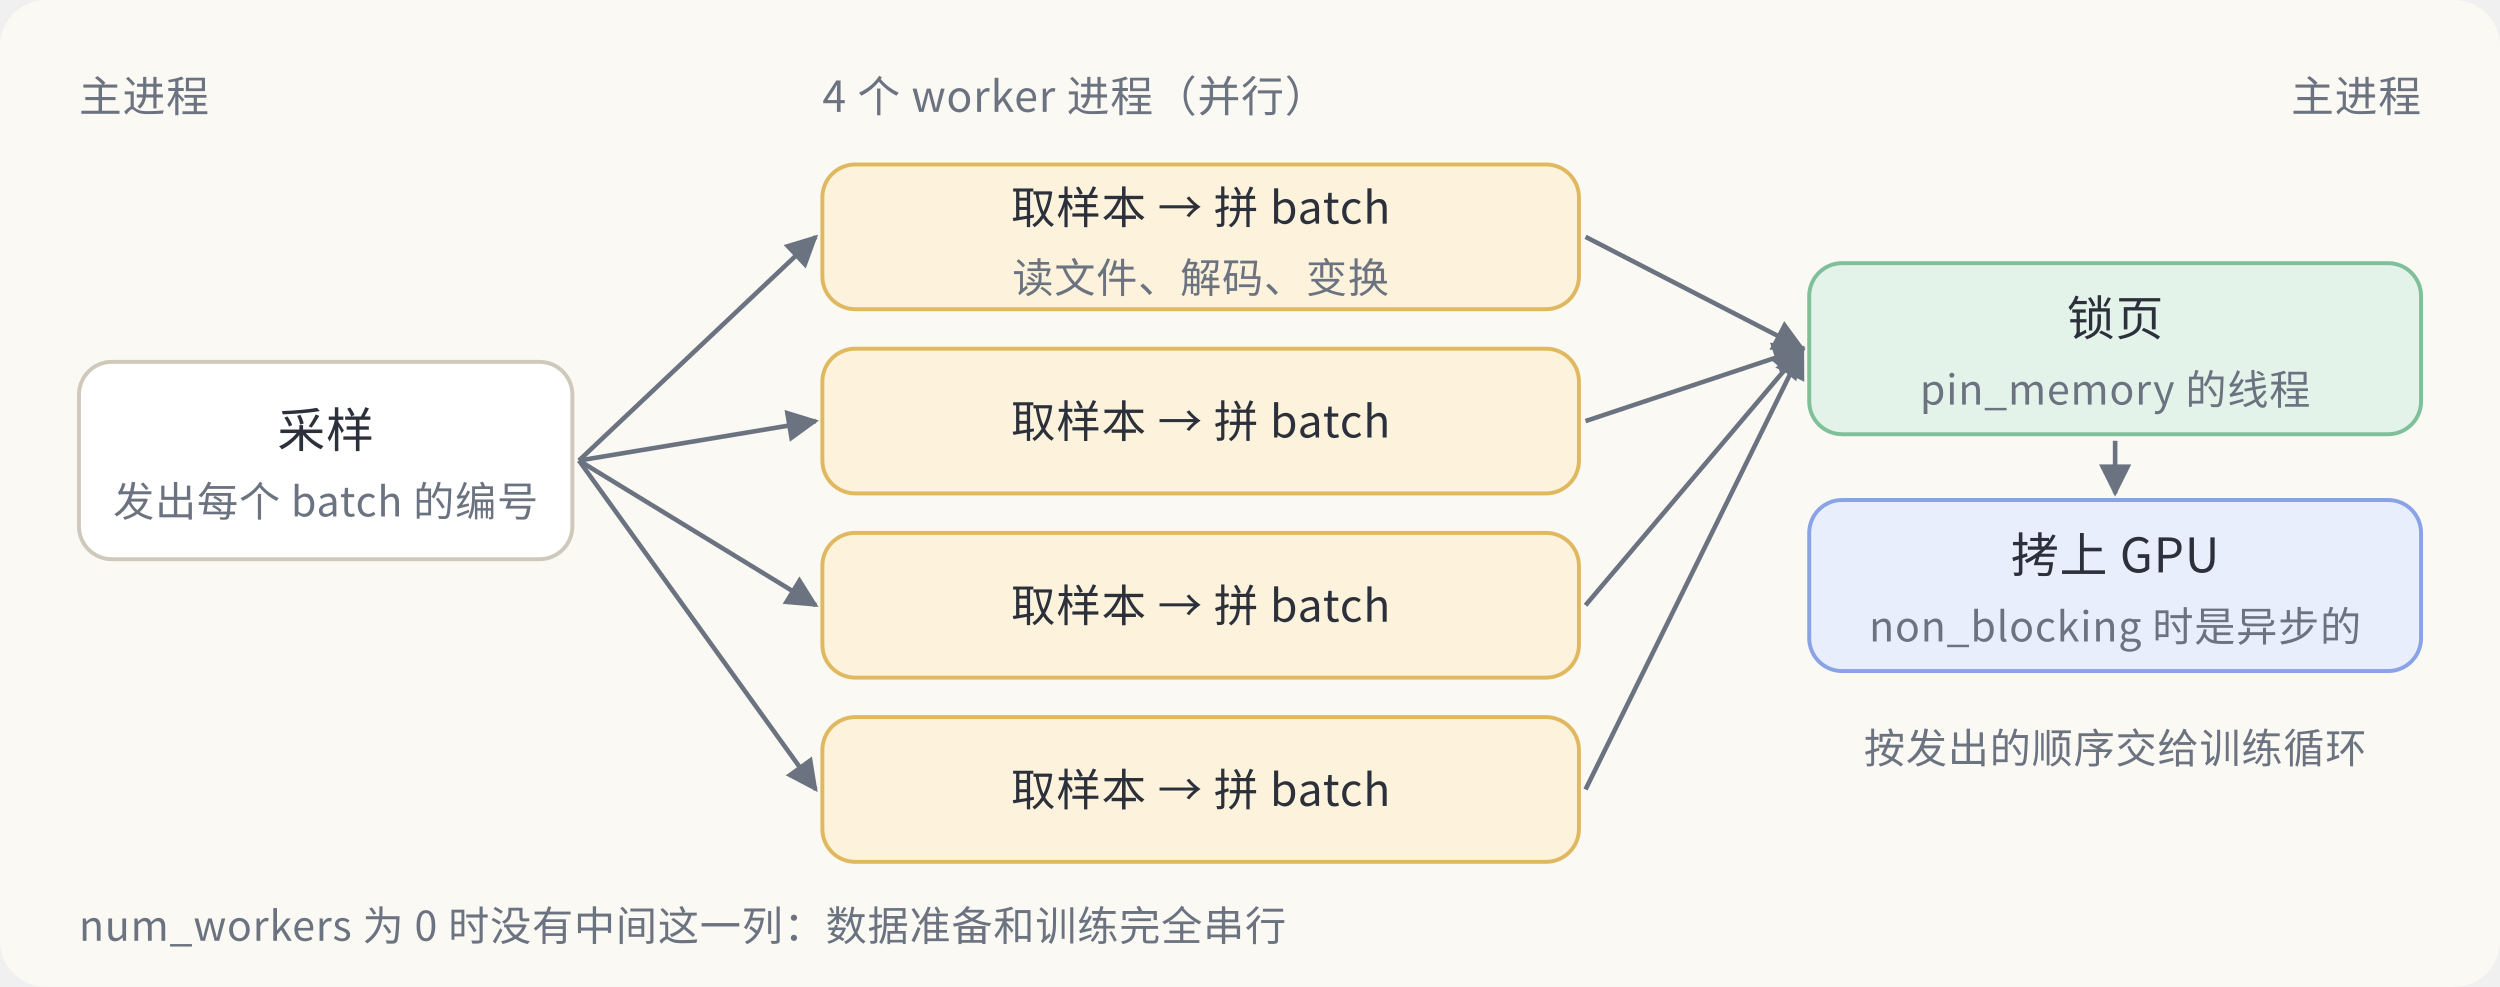
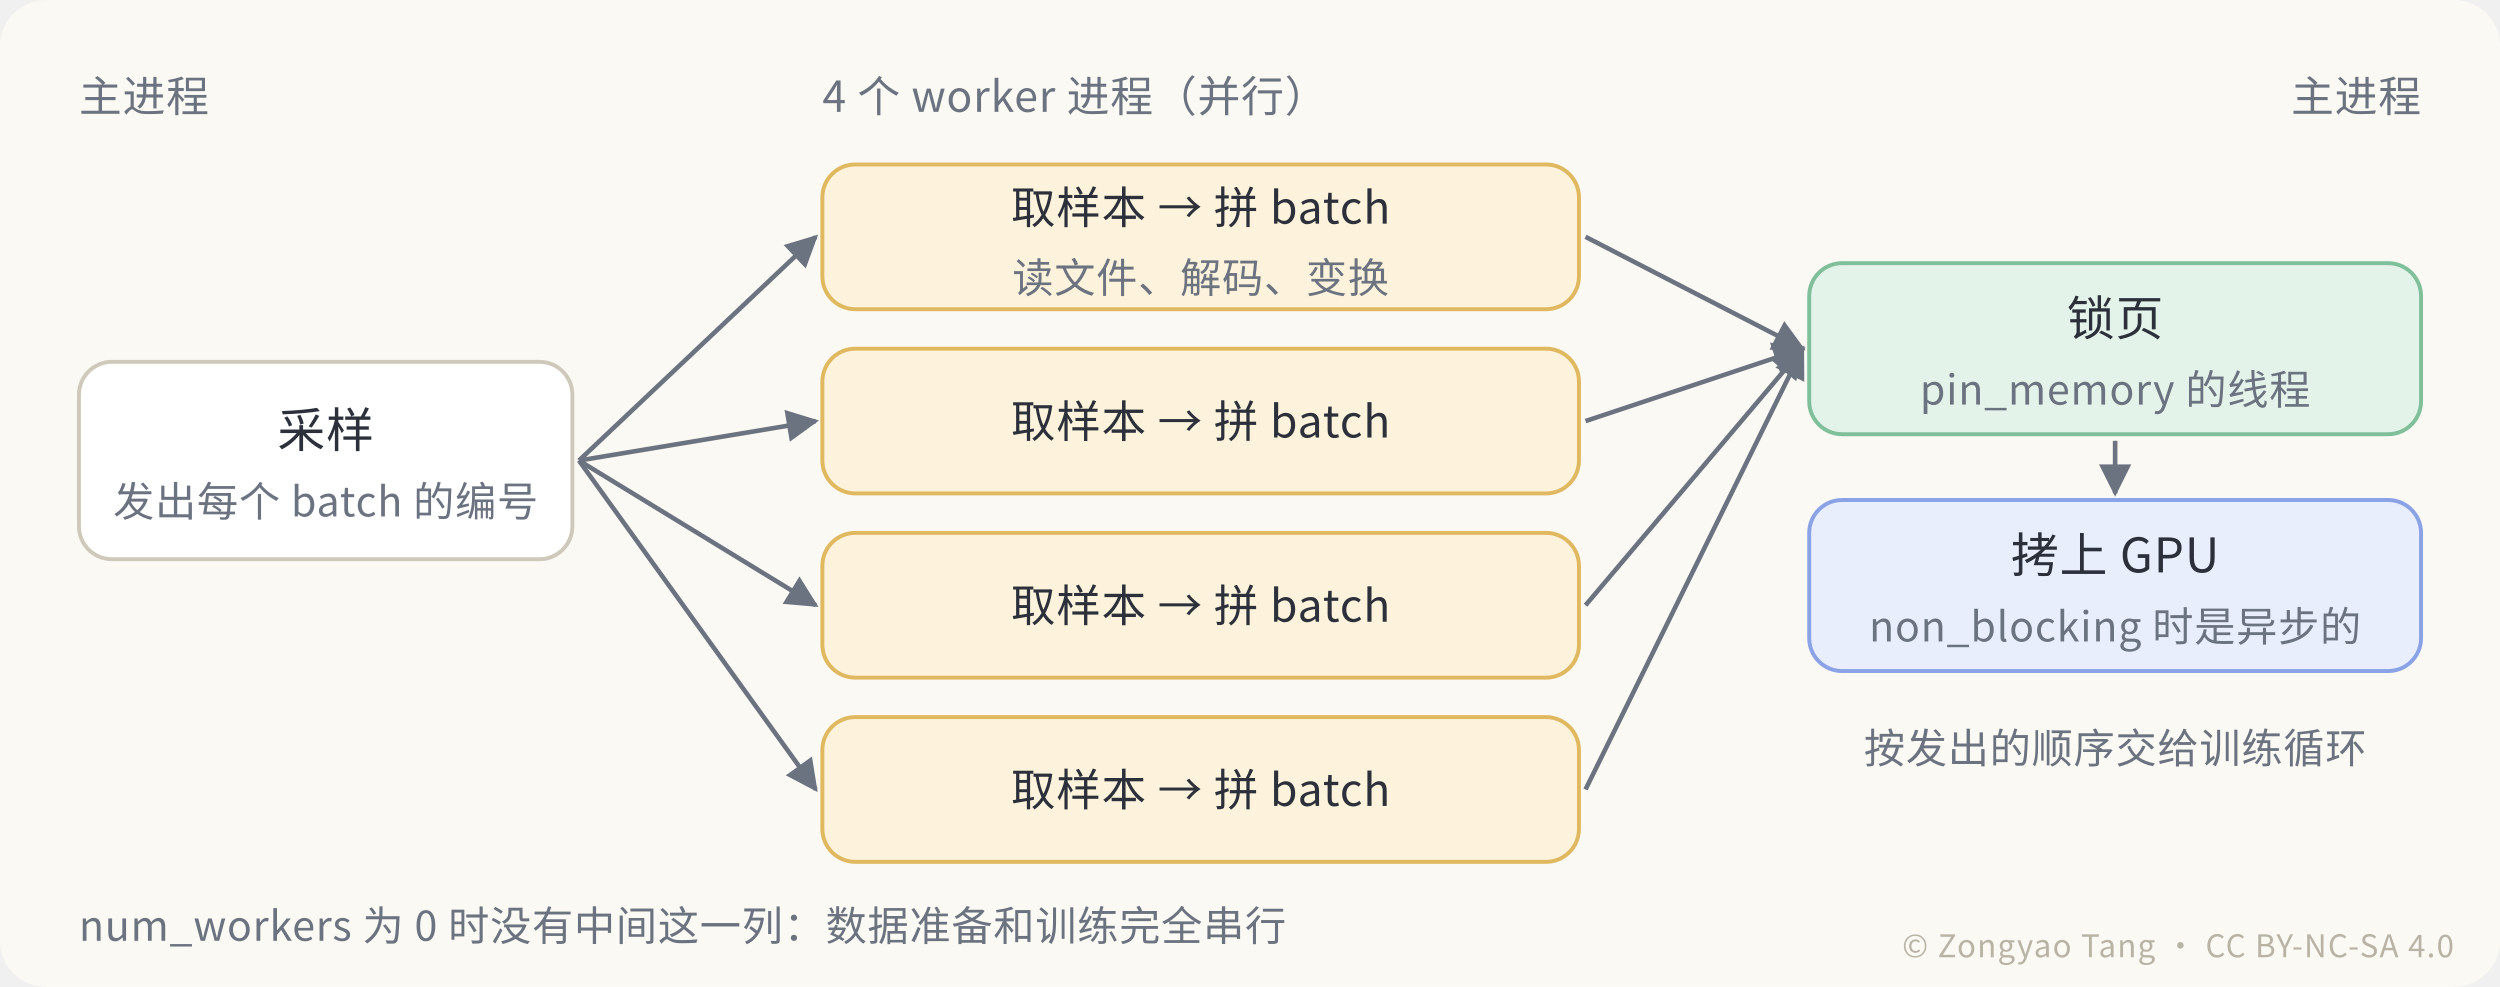
<svg xmlns="http://www.w3.org/2000/svg" viewBox="0 0 760 300" width="760" height="300" font-family="'PingFang SC','Noto Sans CJK SC','Source Han Sans SC','Hiragino Sans GB','Microsoft YaHei',sans-serif" role="img" aria-label="一个 batch 经过的几站">
  <defs>
    <marker id="tip" viewBox="0 0 10 10" refX="9" refY="5" markerWidth="7" markerHeight="7" orient="auto-start-reverse">
      <path d="M0 0 L10 5 L0 10 z" fill="#6b7280" />
    </marker>
  </defs>
  <rect width="760" height="300" rx="14" fill="#fbf9f4" />
  <text x="24" y="34" font-size="13" fill="#6b7280" font-weight="400" text-anchor="start" letter-spacing=".02em">主进程</text>
  <text x="250" y="34" font-size="13" fill="#6b7280" font-weight="400" text-anchor="start" letter-spacing=".02em">4 个 worker 进程（并行）</text>
  <text x="736" y="34" font-size="13" fill="#6b7280" font-weight="400" text-anchor="end" letter-spacing=".02em">主进程</text>
  <rect x="24" y="110" width="150" height="60" rx="10" fill="#ffffff" stroke="#cfc9bb" stroke-width="1.2" />
  <text x="99.0" y="136.0" font-size="14.5" fill="#2b303b" font-weight="500" text-anchor="middle" letter-spacing=".02em">采样</text>
  <text x="99.0" y="157.0" font-size="12.5" fill="#6b7280" font-weight="400" text-anchor="middle" letter-spacing=".02em">发出每个 batch 的编号</text>
  <rect x="250" y="50" width="230" height="44" rx="10" fill="#fdf3dc" stroke="#e0b860" stroke-width="1.2" />
  <text x="365.0" y="68.0" font-size="13.5" fill="#2b303b" font-weight="500" text-anchor="middle" letter-spacing=".02em">取样本 → 拼 batch</text>
  <text x="365.0" y="89.0" font-size="12.5" fill="#6b7280" font-weight="400" text-anchor="middle" letter-spacing=".02em">读文件、解码、变换</text>
  <line x1="176" y1="140" x2="248" y2="72" stroke="#6b7280" stroke-width="1.4" marker-end="url(#tip)" />
  <line x1="482" y1="72" x2="548" y2="106" stroke="#6b7280" stroke-width="1.4" marker-end="url(#tip)" />
  <rect x="250" y="106" width="230" height="44" rx="10" fill="#fdf3dc" stroke="#e0b860" stroke-width="1.2" />
  <text x="365.0" y="133.0" font-size="13.5" fill="#2b303b" font-weight="500" text-anchor="middle" letter-spacing=".02em">取样本 → 拼 batch</text>
  <line x1="176" y1="140" x2="248" y2="128" stroke="#6b7280" stroke-width="1.4" marker-end="url(#tip)" />
  <line x1="482" y1="128" x2="548" y2="106" stroke="#6b7280" stroke-width="1.4" marker-end="url(#tip)" />
  <rect x="250" y="162" width="230" height="44" rx="10" fill="#fdf3dc" stroke="#e0b860" stroke-width="1.2" />
  <text x="365.0" y="189.0" font-size="13.5" fill="#2b303b" font-weight="500" text-anchor="middle" letter-spacing=".02em">取样本 → 拼 batch</text>
  <line x1="176" y1="140" x2="248" y2="184" stroke="#6b7280" stroke-width="1.4" marker-end="url(#tip)" />
  <line x1="482" y1="184" x2="548" y2="106" stroke="#6b7280" stroke-width="1.4" marker-end="url(#tip)" />
  <rect x="250" y="218" width="230" height="44" rx="10" fill="#fdf3dc" stroke="#e0b860" stroke-width="1.2" />
  <text x="365.0" y="245.0" font-size="13.5" fill="#2b303b" font-weight="500" text-anchor="middle" letter-spacing=".02em">取样本 → 拼 batch</text>
  <line x1="176" y1="140" x2="248" y2="240" stroke="#6b7280" stroke-width="1.4" marker-end="url(#tip)" />
  <line x1="482" y1="240" x2="548" y2="106" stroke="#6b7280" stroke-width="1.4" marker-end="url(#tip)" />
  <rect x="550" y="80" width="186" height="52" rx="10" fill="#e4f3ea" stroke="#7fbf99" stroke-width="1.2" />
  <text x="643.0" y="102.0" font-size="14.5" fill="#2b303b" font-weight="500" text-anchor="middle" letter-spacing=".02em">锁页</text>
  <text x="643.0" y="123.0" font-size="12.5" fill="#6b7280" font-weight="400" text-anchor="middle" letter-spacing=".02em">pin_memory 的线程</text>
  <rect x="550" y="152" width="186" height="52" rx="10" fill="#e8eefc" stroke="#8aa2e6" stroke-width="1.2" />
  <text x="643.0" y="174.0" font-size="14.5" fill="#2b303b" font-weight="500" text-anchor="middle" letter-spacing=".02em">拷上 GPU</text>
  <text x="643.0" y="195.0" font-size="12.5" fill="#6b7280" font-weight="400" text-anchor="middle" letter-spacing=".02em">non_blocking 时是异步的</text>
  <line x1="643" y1="134" x2="643" y2="150" stroke="#6b7280" stroke-width="1.4" marker-end="url(#tip)" />
  <text x="643" y="232" font-size="12.5" fill="#6b7280" font-weight="400" text-anchor="middle" letter-spacing=".02em">按发出的顺序交给训练循环</text>
  <text x="24" y="286" font-size="12.5" fill="#6b7280" font-weight="400" text-anchor="start" letter-spacing=".02em">num_workers 为 0 时没有中间这一列：数据准备和训练完全串行</text>
+   <text x="746" y="291" font-size="9.5" fill="#b9b3a6" text-anchor="end" letter-spacing=".04em">© Zongyao Tang · CC BY-NC-SA 4.0</text>
</svg>
